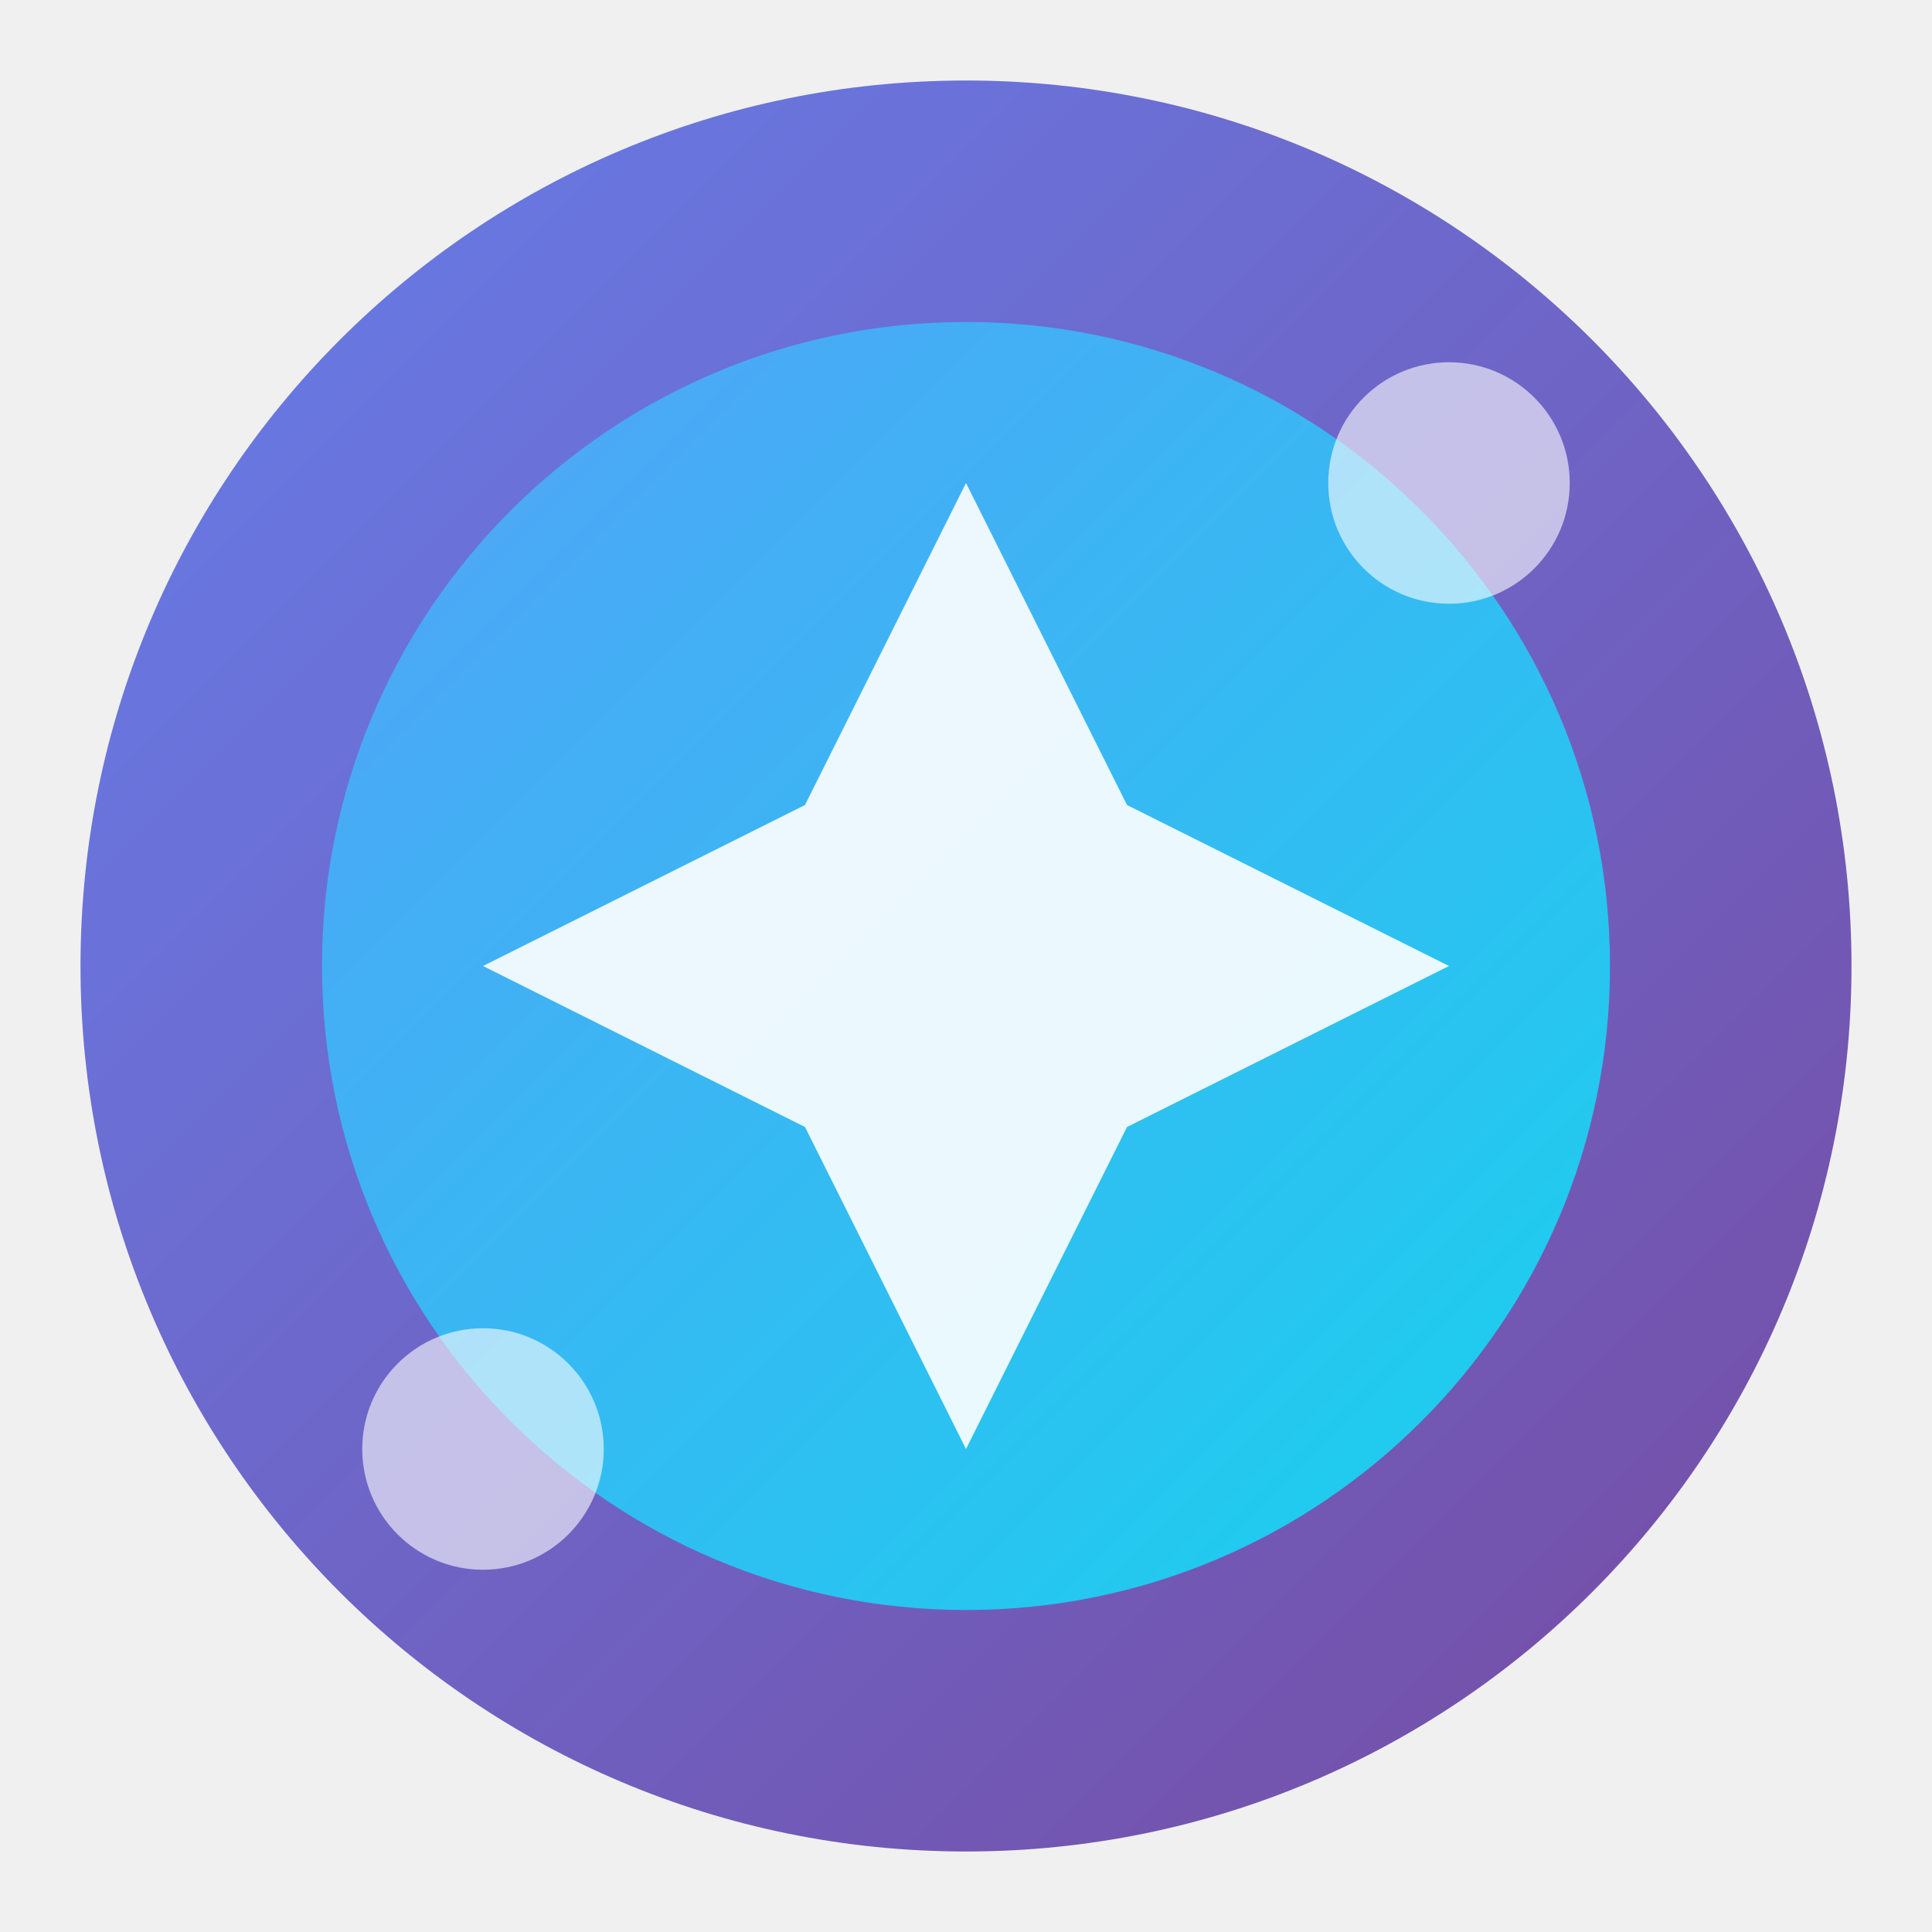
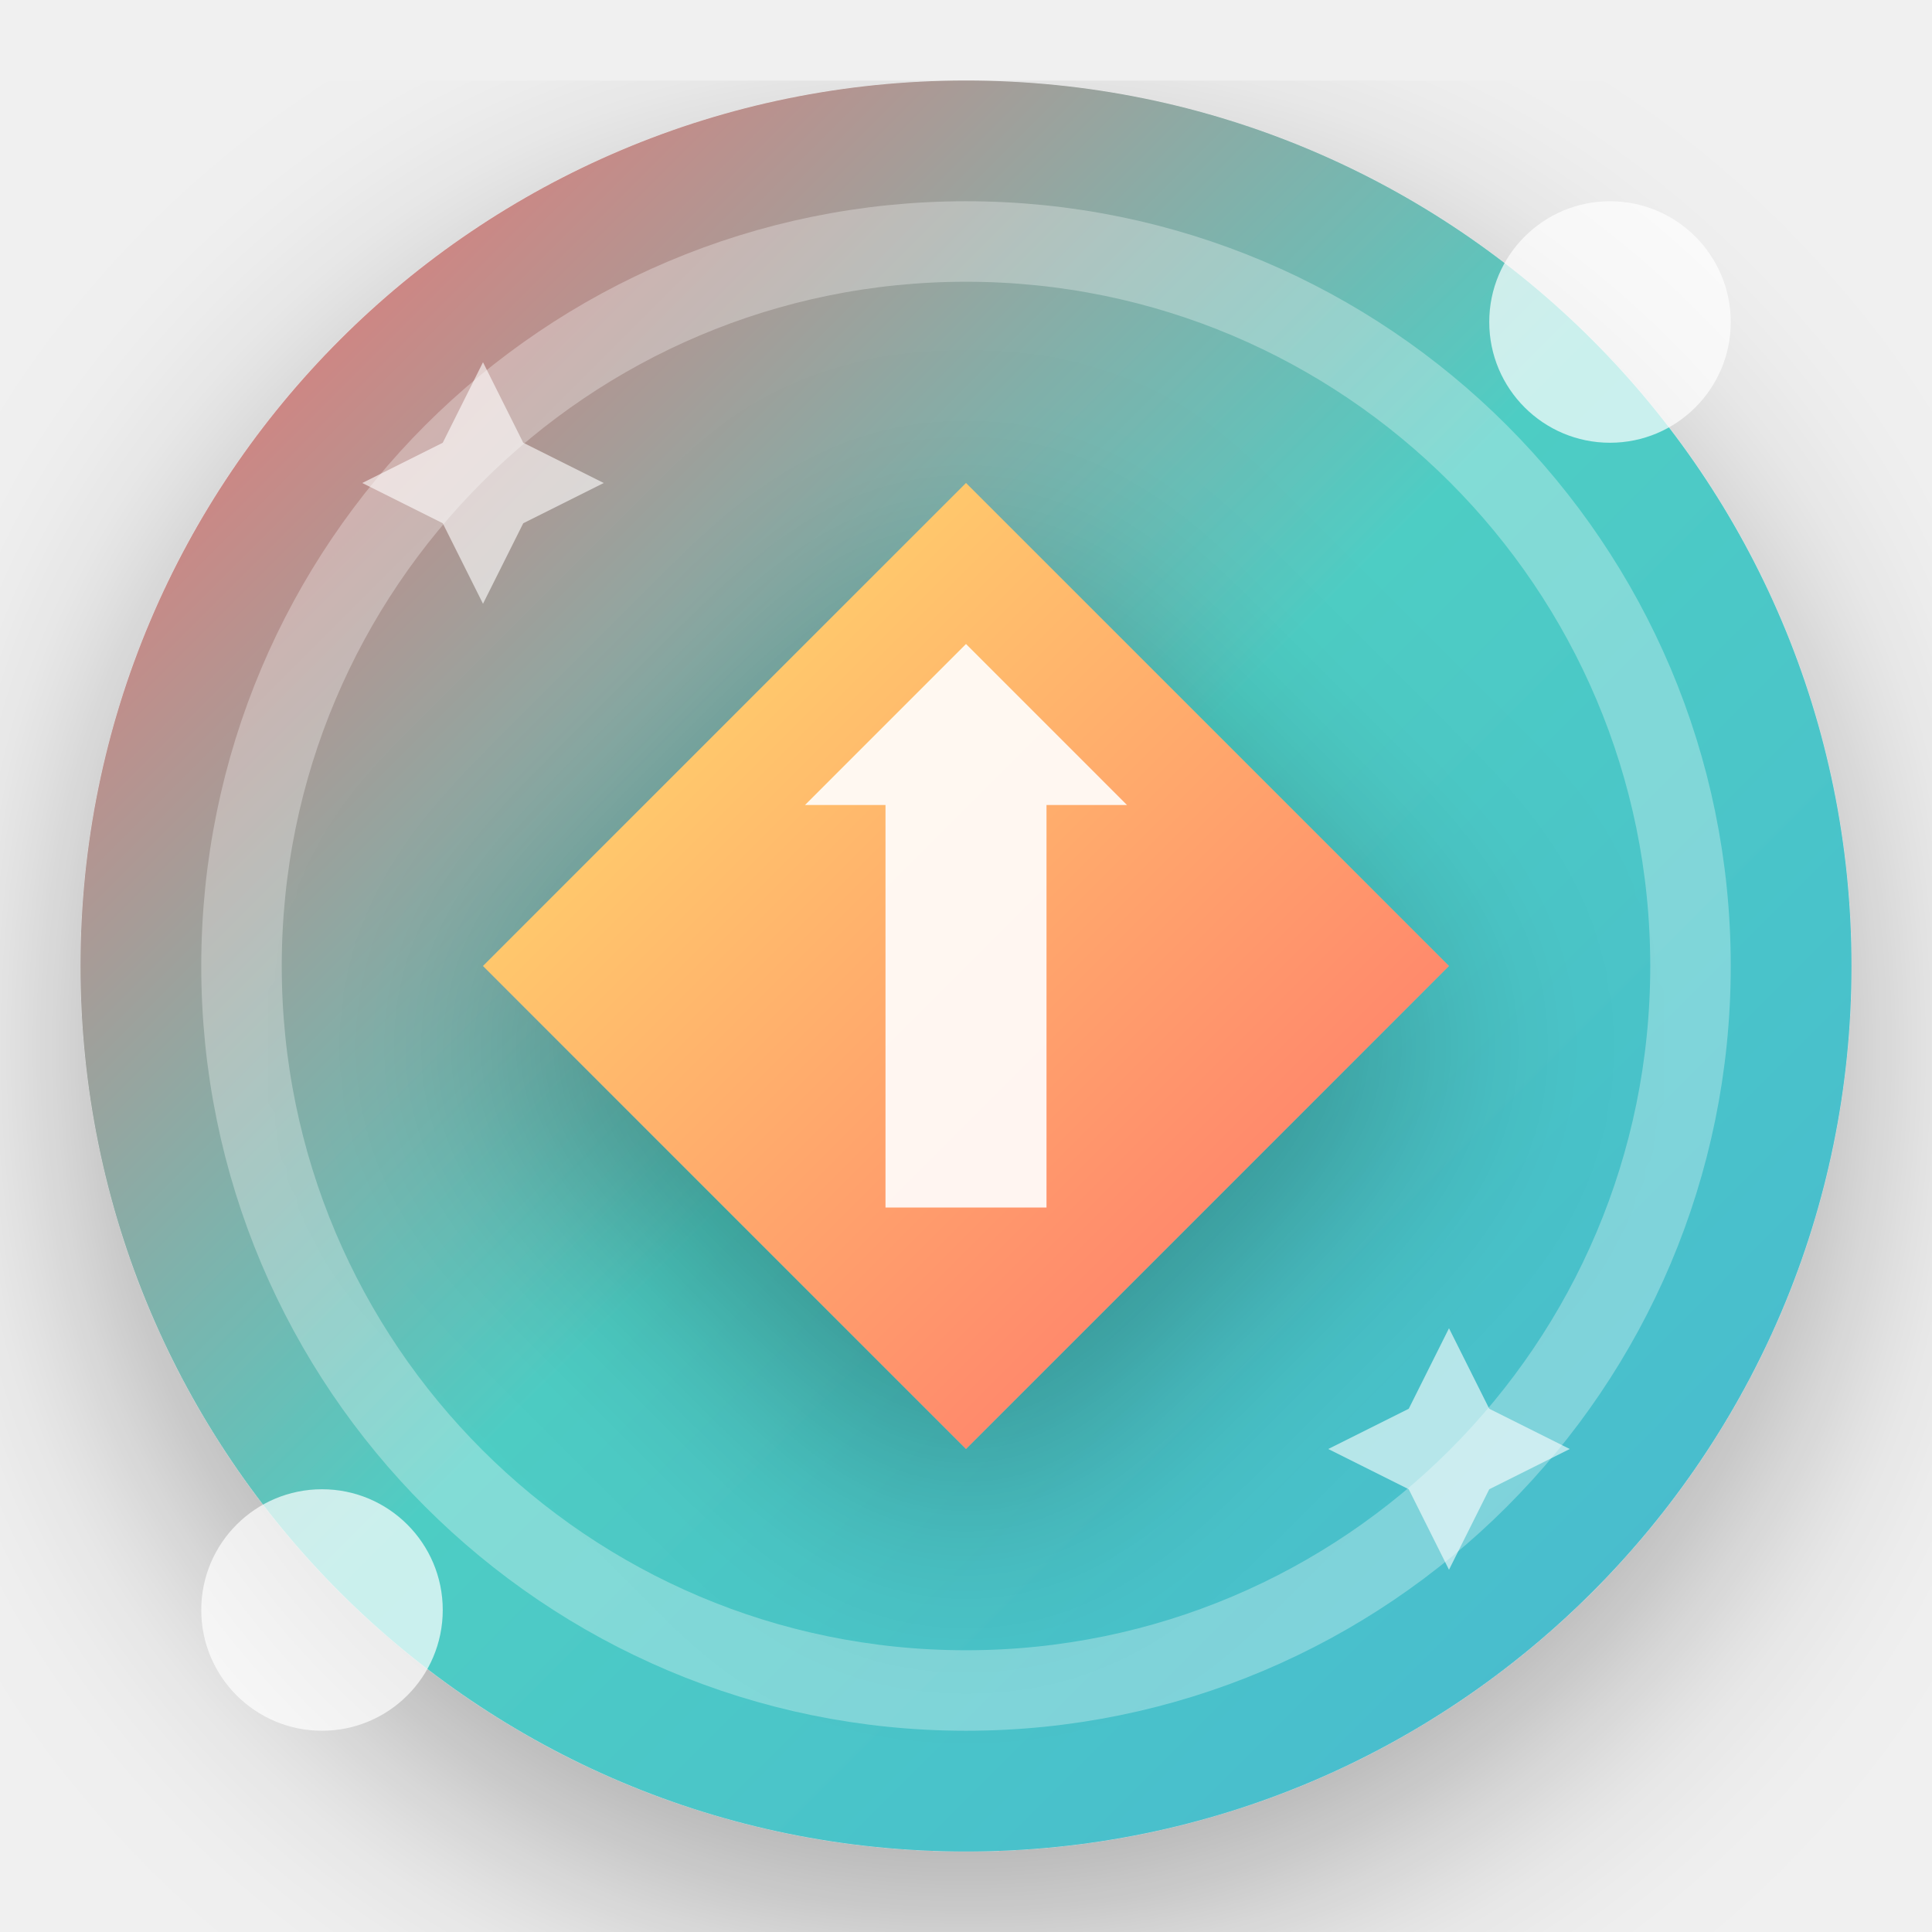
<svg xmlns="http://www.w3.org/2000/svg" width="48" height="48" viewBox="0 0 48 48">
  <defs>
-     <linearGradient id="grad1" x1="0%" y1="0%" x2="100%" y2="100%">
-       <stop offset="0%" style="stop-color:#667eea;stop-opacity:1" />
-       <stop offset="100%" style="stop-color:#764ba2;stop-opacity:1" />
+     <linearGradient id="bgGrad" x1="0%" y1="0%" x2="100%" y2="100%">
+       <stop offset="0%" style="stop-color:#FF6B6B;stop-opacity:1" />
+       <stop offset="50%" style="stop-color:#4ECDC4;stop-opacity:1" />
+       <stop offset="100%" style="stop-color:#45B7D1;stop-opacity:1" />
    </linearGradient>
-     <linearGradient id="grad2" x1="0%" y1="0%" x2="100%" y2="100%">
-       <stop offset="0%" style="stop-color:#4facfe;stop-opacity:1" />
-       <stop offset="100%" style="stop-color:#00f2fe;stop-opacity:1" />
+     <linearGradient id="starGrad" x1="0%" y1="0%" x2="100%" y2="100%">
+       <stop offset="0%" style="stop-color:#FFE66D;stop-opacity:1" />
+       <stop offset="100%" style="stop-color:#FF6B6B;stop-opacity:1" />
    </linearGradient>
+     <filter id="shadow" x="-50%" y="-50%" width="200%" height="200%">
+       <feDropShadow dx="0" dy="2" stdDeviation="3" flood-color="#000000" flood-opacity="0.3" />
+     </filter>
  </defs>
-   <circle cx="24" cy="24" r="22" fill="url(#grad1)" />
-   <circle cx="24" cy="24" r="16" fill="url(#grad2)" opacity="0.8" />
+   <circle cx="24" cy="24" r="22" fill="url(#bgGrad)" filter="url(#shadow)" />
+   <circle cx="24" cy="24" r="18" fill="none" stroke="white" stroke-width="2" opacity="0.3" />
  <g transform="translate(24, 24)">
-     <path d="M0,-12 L4,-4 L12,0 L4,4 L0,12 L-4,4 L-12,0 L-4,-4 Z" fill="white" opacity="0.9" />
+     <path d="M0,-12 L6,-6 L12,0 L6,6 L0,12 L-6,6 L-12,0 L-6,-6 Z" fill="url(#starGrad)" filter="url(#shadow)" />
  </g>
-   <circle cx="36" cy="12" r="3" fill="white" opacity="0.6" />
-   <circle cx="12" cy="36" r="3" fill="white" opacity="0.6" />
+   <g transform="translate(24, 24)">
+     <path d="M0,-8 L4,-4 L2,-4 L2,6 L-2,6 L-2,-4 L-4,-4 Z" fill="white" opacity="0.9" />
+   </g>
+   <circle cx="40" cy="8" r="3" fill="white" opacity="0.7" />
+   <circle cx="8" cy="40" r="3" fill="white" opacity="0.7" />
+   <g transform="translate(12, 12)">
+     <path d="M0,-3 L1,-1 L3,0 L1,1 L0,3 L-1,1 L-3,0 L-1,-1 Z" fill="white" opacity="0.6" />
+   </g>
+   <g transform="translate(36, 36)">
+     <path d="M0,-3 L1,-1 L3,0 L1,1 L0,3 L-1,1 L-3,0 L-1,-1 Z" fill="white" opacity="0.6" />
+   </g>
</svg>
